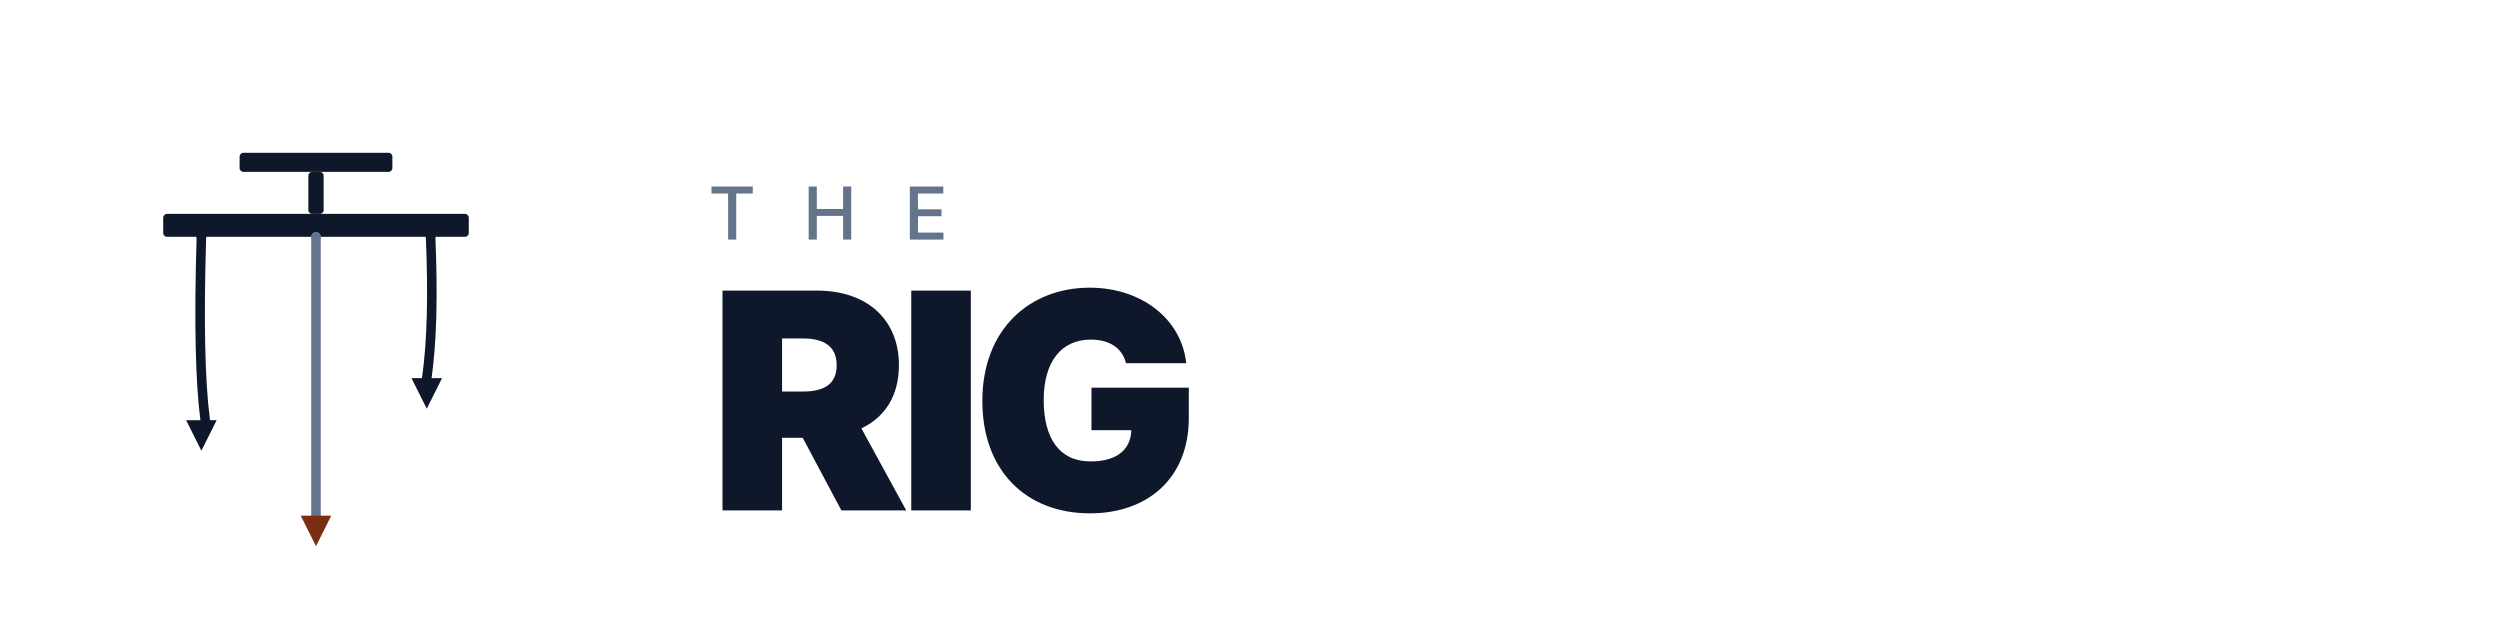
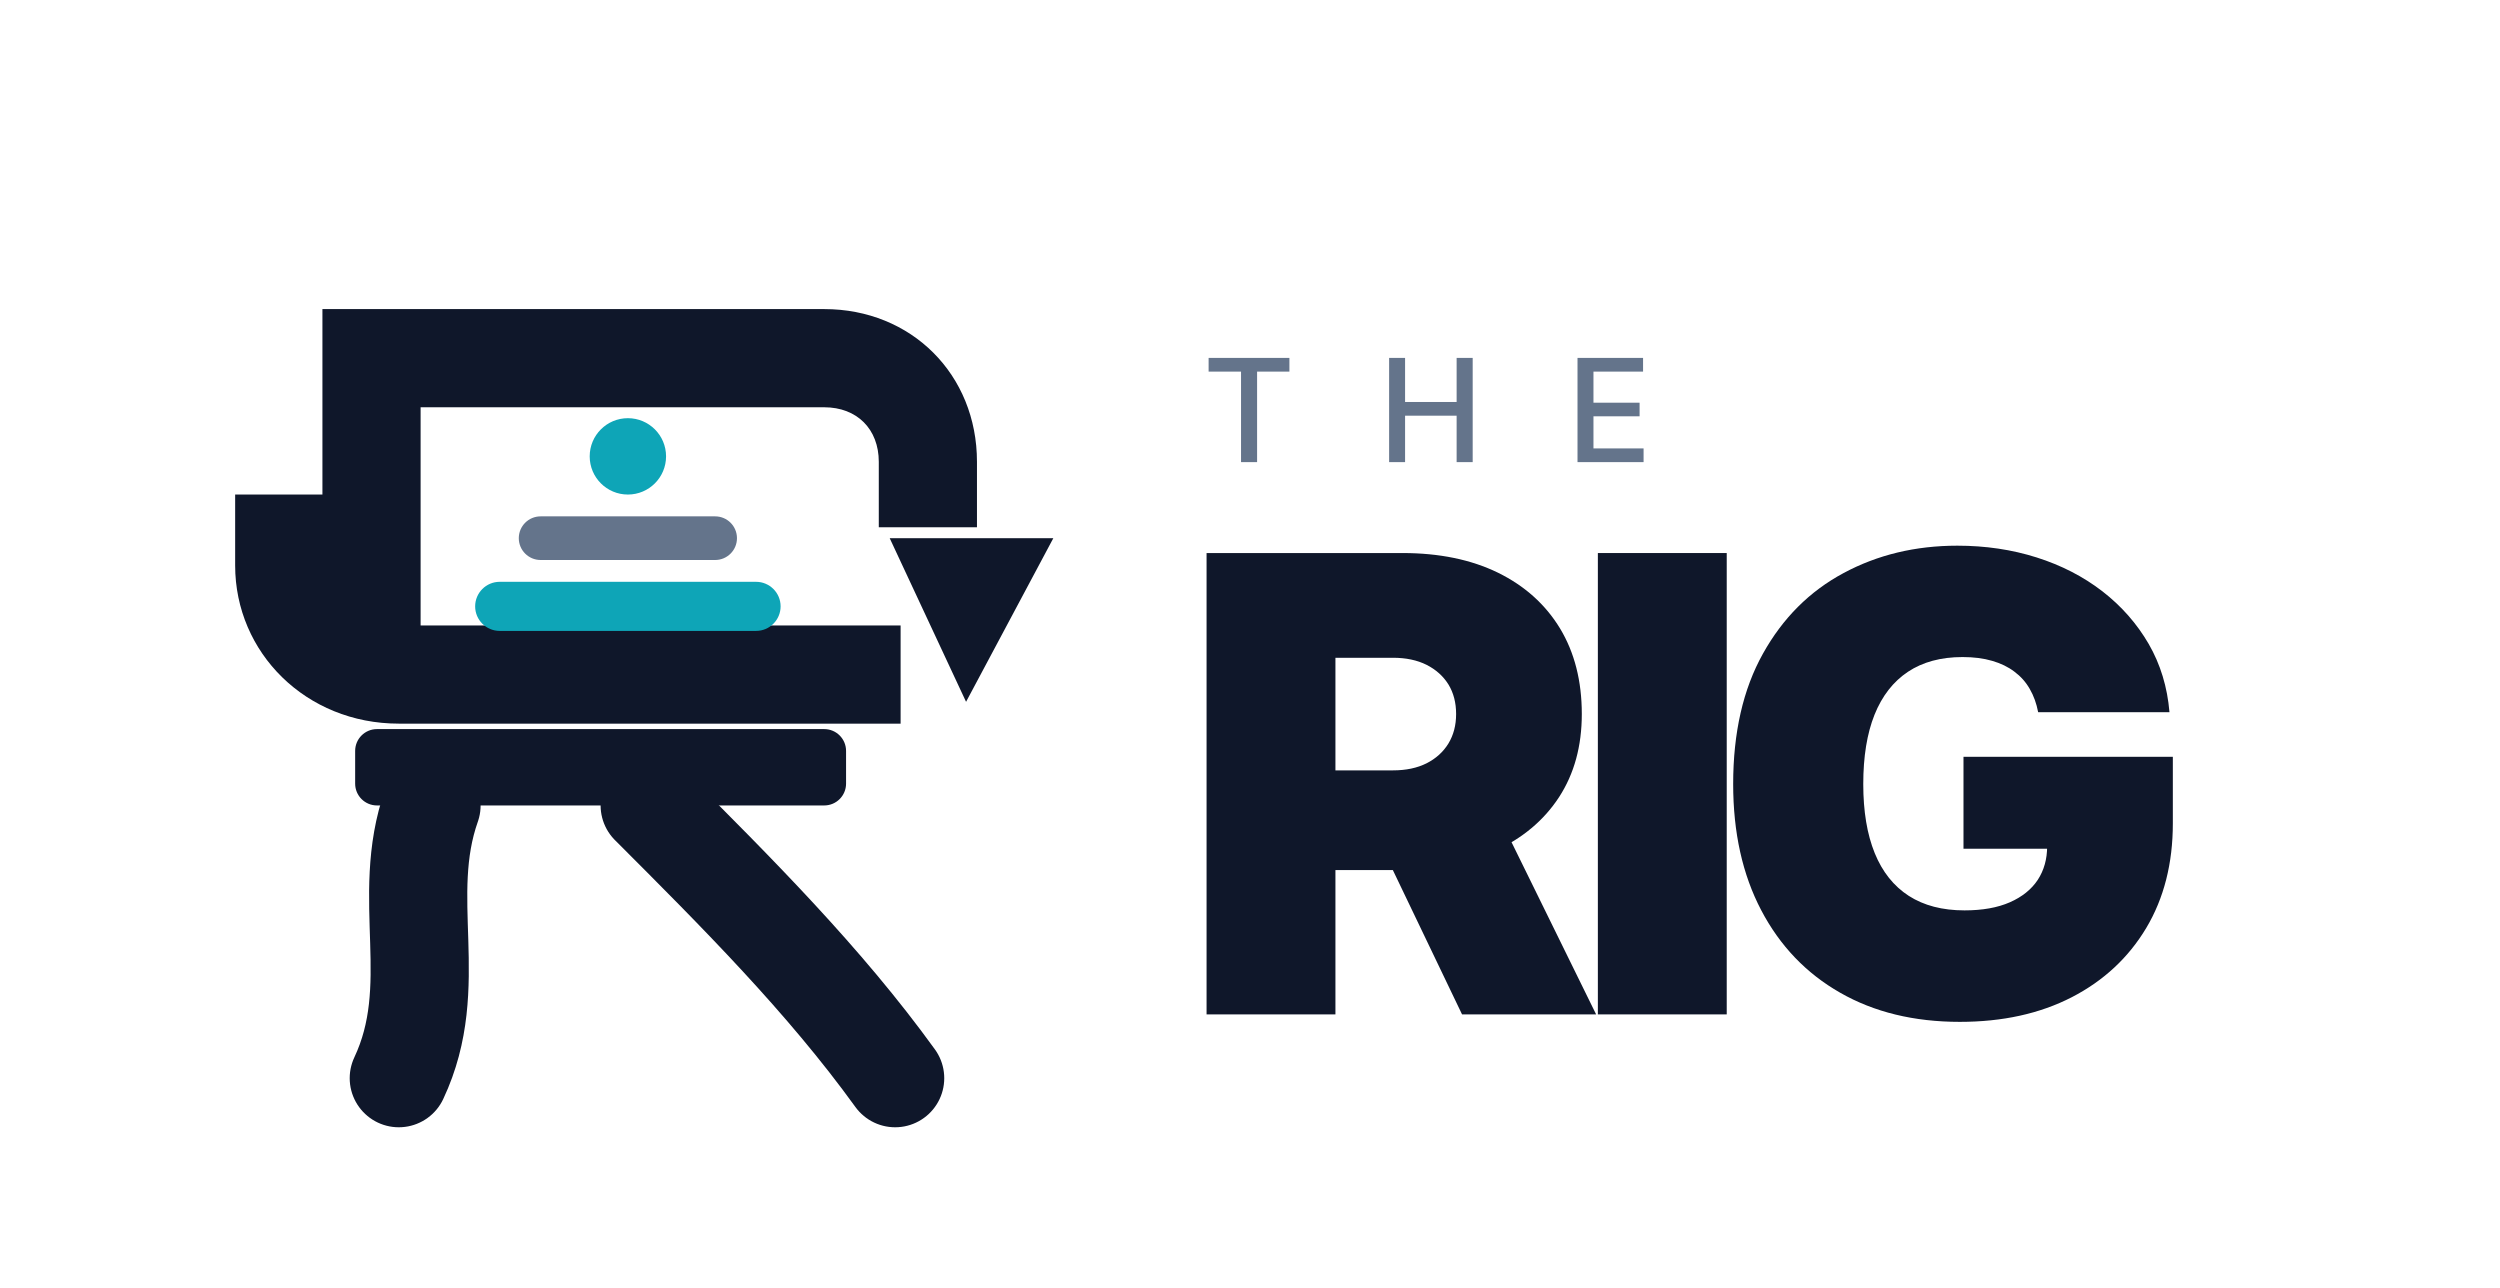
- <svg xmlns="http://www.w3.org/2000/svg" viewBox="0 0 480 120" role="img" aria-label="THE RIG horizontal logo H2 standard 480x120">
-   <g transform="translate(24, 22) scale(0.3667)">
-     <rect x="60" y="20" width="80" height="10" rx="2" fill="#0f172a" />
-     <rect x="96" y="30" width="8" height="22" rx="2" fill="#0f172a" />
-     <rect x="20" y="52" width="160" height="12" rx="2" fill="#0f172a" />
-     <circle cx="40" cy="64" r="2.5" fill="#0f172a" />
-     <circle cx="100" cy="64" r="2.5" fill="#64748b" />
-     <circle cx="160" cy="64" r="2.5" fill="#0f172a" />
-     <path d="M 40 64 Q 38 130 42 160" stroke="#0f172a" stroke-width="5" fill="none" stroke-linecap="round" />
-     <path d="M 100 64 Q 100 140 100 210" stroke="#64748b" stroke-width="5" fill="none" stroke-linecap="round" />
-     <path d="M 160 64 Q 162 110 158 138" stroke="#0f172a" stroke-width="5" fill="none" stroke-linecap="round" />
-     <polygon points="32,160 48,160 40,176" fill="#0f172a" />
-     <polygon points="92,210 108,210 100,226" fill="#7c2d12" />
-     <polygon points="150,138 166,138 158,154" fill="#0f172a" />
-   </g>
-   <text x="136" y="46" font-family="Inter, Helvetica Neue, Arial, sans-serif" font-size="14" font-weight="500" letter-spacing="9" fill="#64748b">THE</text>
-   <text x="136" y="98" font-family="Inter, Helvetica Neue, Arial, sans-serif" font-size="58" font-weight="900" letter-spacing="-2.5" fill="#0f172a">RIG</text>
+ <svg xmlns="http://www.w3.org/2000/svg" viewBox="0 0 330 170" role="img" aria-labelledby="t d">
+   <defs>
+     <g id="mark">
+       <path d="M48 40H140C156 40 168 52 168 68V80H150V68C150 62 146 58 140 58H66V106H48Z" fill="#0f172a" />
+       <path d="M152 82H182L166 112Z" fill="#0f172a" />
+       <path d="M154 116H62C45 116 32 103 32 87V74H50V87C50 94 55 98 62 98H154Z" fill="#0f172a" />
+       <rect x="54" y="117" width="90" height="14" rx="4" fill="#0f172a" />
+       <path d="M68 131C62 148 70 164 62 181" fill="none" stroke="#0f172a" stroke-width="18" stroke-linecap="round" />
+       <path d="M108 131C124 147 140 163 153 181" fill="none" stroke="#0f172a" stroke-width="18" stroke-linecap="round" />
+       <circle cx="104" cy="67" r="7" fill="#0ea5b7" />
+       <rect x="84" y="78" width="40" height="8" rx="4" fill="#64748b" />
+       <rect x="76" y="90" width="56" height="9" rx="4.5" fill="#0ea5b7" />
+     </g>
+     <g id="wordmark">
+       <path d="M5.79 11.15L2.62 11.15L2.62 9.81L10.52 9.81L10.52 11.15L7.36 11.15L7.36 20L5.79 20" fill="#64748b" />
+       <path d="M21.83 20L20.27 20L20.27 9.81L21.83 9.81L21.83 14.12L26.87 14.12L26.87 9.81L28.44 9.81L28.44 20L26.87 20L26.87 15.46L21.83 15.46" fill="#64748b" />
+       <path d="M45.15 20L38.69 20L38.69 9.81L45.10 9.81L45.10 11.15L40.25 11.15L40.25 14.19L44.76 14.19L44.76 15.52L40.25 15.52L40.25 18.66L45.15 18.66" fill="#64748b" />
+       <path d="M15.02 74L2.42 74L2.42 28.89L21.58 28.89Q26.97 28.89 30.91 30.81Q34.84 32.74 36.98 36.26Q39.11 39.79 39.11 44.63Q39.11 49.33 36.89 52.75Q34.66 56.17 30.59 58.03Q26.52 59.89 20.92 59.89L10.17 59.89L10.17 50.14L20.65 50.14Q22.55 50.14 23.93 49.45Q25.31 48.75 26.07 47.51Q26.82 46.27 26.82 44.63Q26.82 42.97 26.07 41.74Q25.31 40.52 23.93 39.82Q22.55 39.13 20.65 39.13L15.02 39.13L15.02 74M40.51 74L27.40 74L17.59 53.54L30.46 53.54" fill="#0f172a" />
+       <path d="M40.68 28.89L53.28 28.89L53.28 74L40.68 74" fill="#0f172a" />
+       <path d="M76.07 74.73Q69.35 74.73 64.37 71.88Q59.39 69.04 56.65 63.81Q53.91 58.59 53.91 51.48Q53.91 43.94 56.82 38.73Q59.72 33.52 64.70 30.85Q69.68 28.17 75.83 28.17Q79.95 28.17 83.58 29.32Q87.21 30.47 90.01 32.63Q92.81 34.80 94.54 37.78Q96.26 40.76 96.57 44.45L83.73 44.45Q83.49 43.18 82.91 42.18Q82.34 41.18 81.41 40.49Q80.49 39.79 79.23 39.43Q77.98 39.06 76.34 39.06Q73.17 39.06 71 40.50Q68.84 41.94 67.73 44.70Q66.63 47.45 66.63 51.48Q66.63 55.47 67.75 58.23Q68.87 60.98 71.08 62.41Q73.29 63.83 76.53 63.83Q79.16 63.83 80.96 63.04Q82.76 62.25 83.69 60.85Q84.61 59.44 84.61 57.56L87.21 57.80L76.43 57.80L76.43 48.81L96.90 48.81L96.90 55.32Q96.90 61.19 94.30 65.55Q91.69 69.91 87.02 72.32Q82.34 74.73 76.07 74.73" fill="#0f172a" />
+     </g>
+   </defs>
+   <use href="#mark" transform="translate(8 12) scale(.72)" />
+   <use href="#wordmark" transform="translate(156 34) scale(1.35)" />
</svg>
